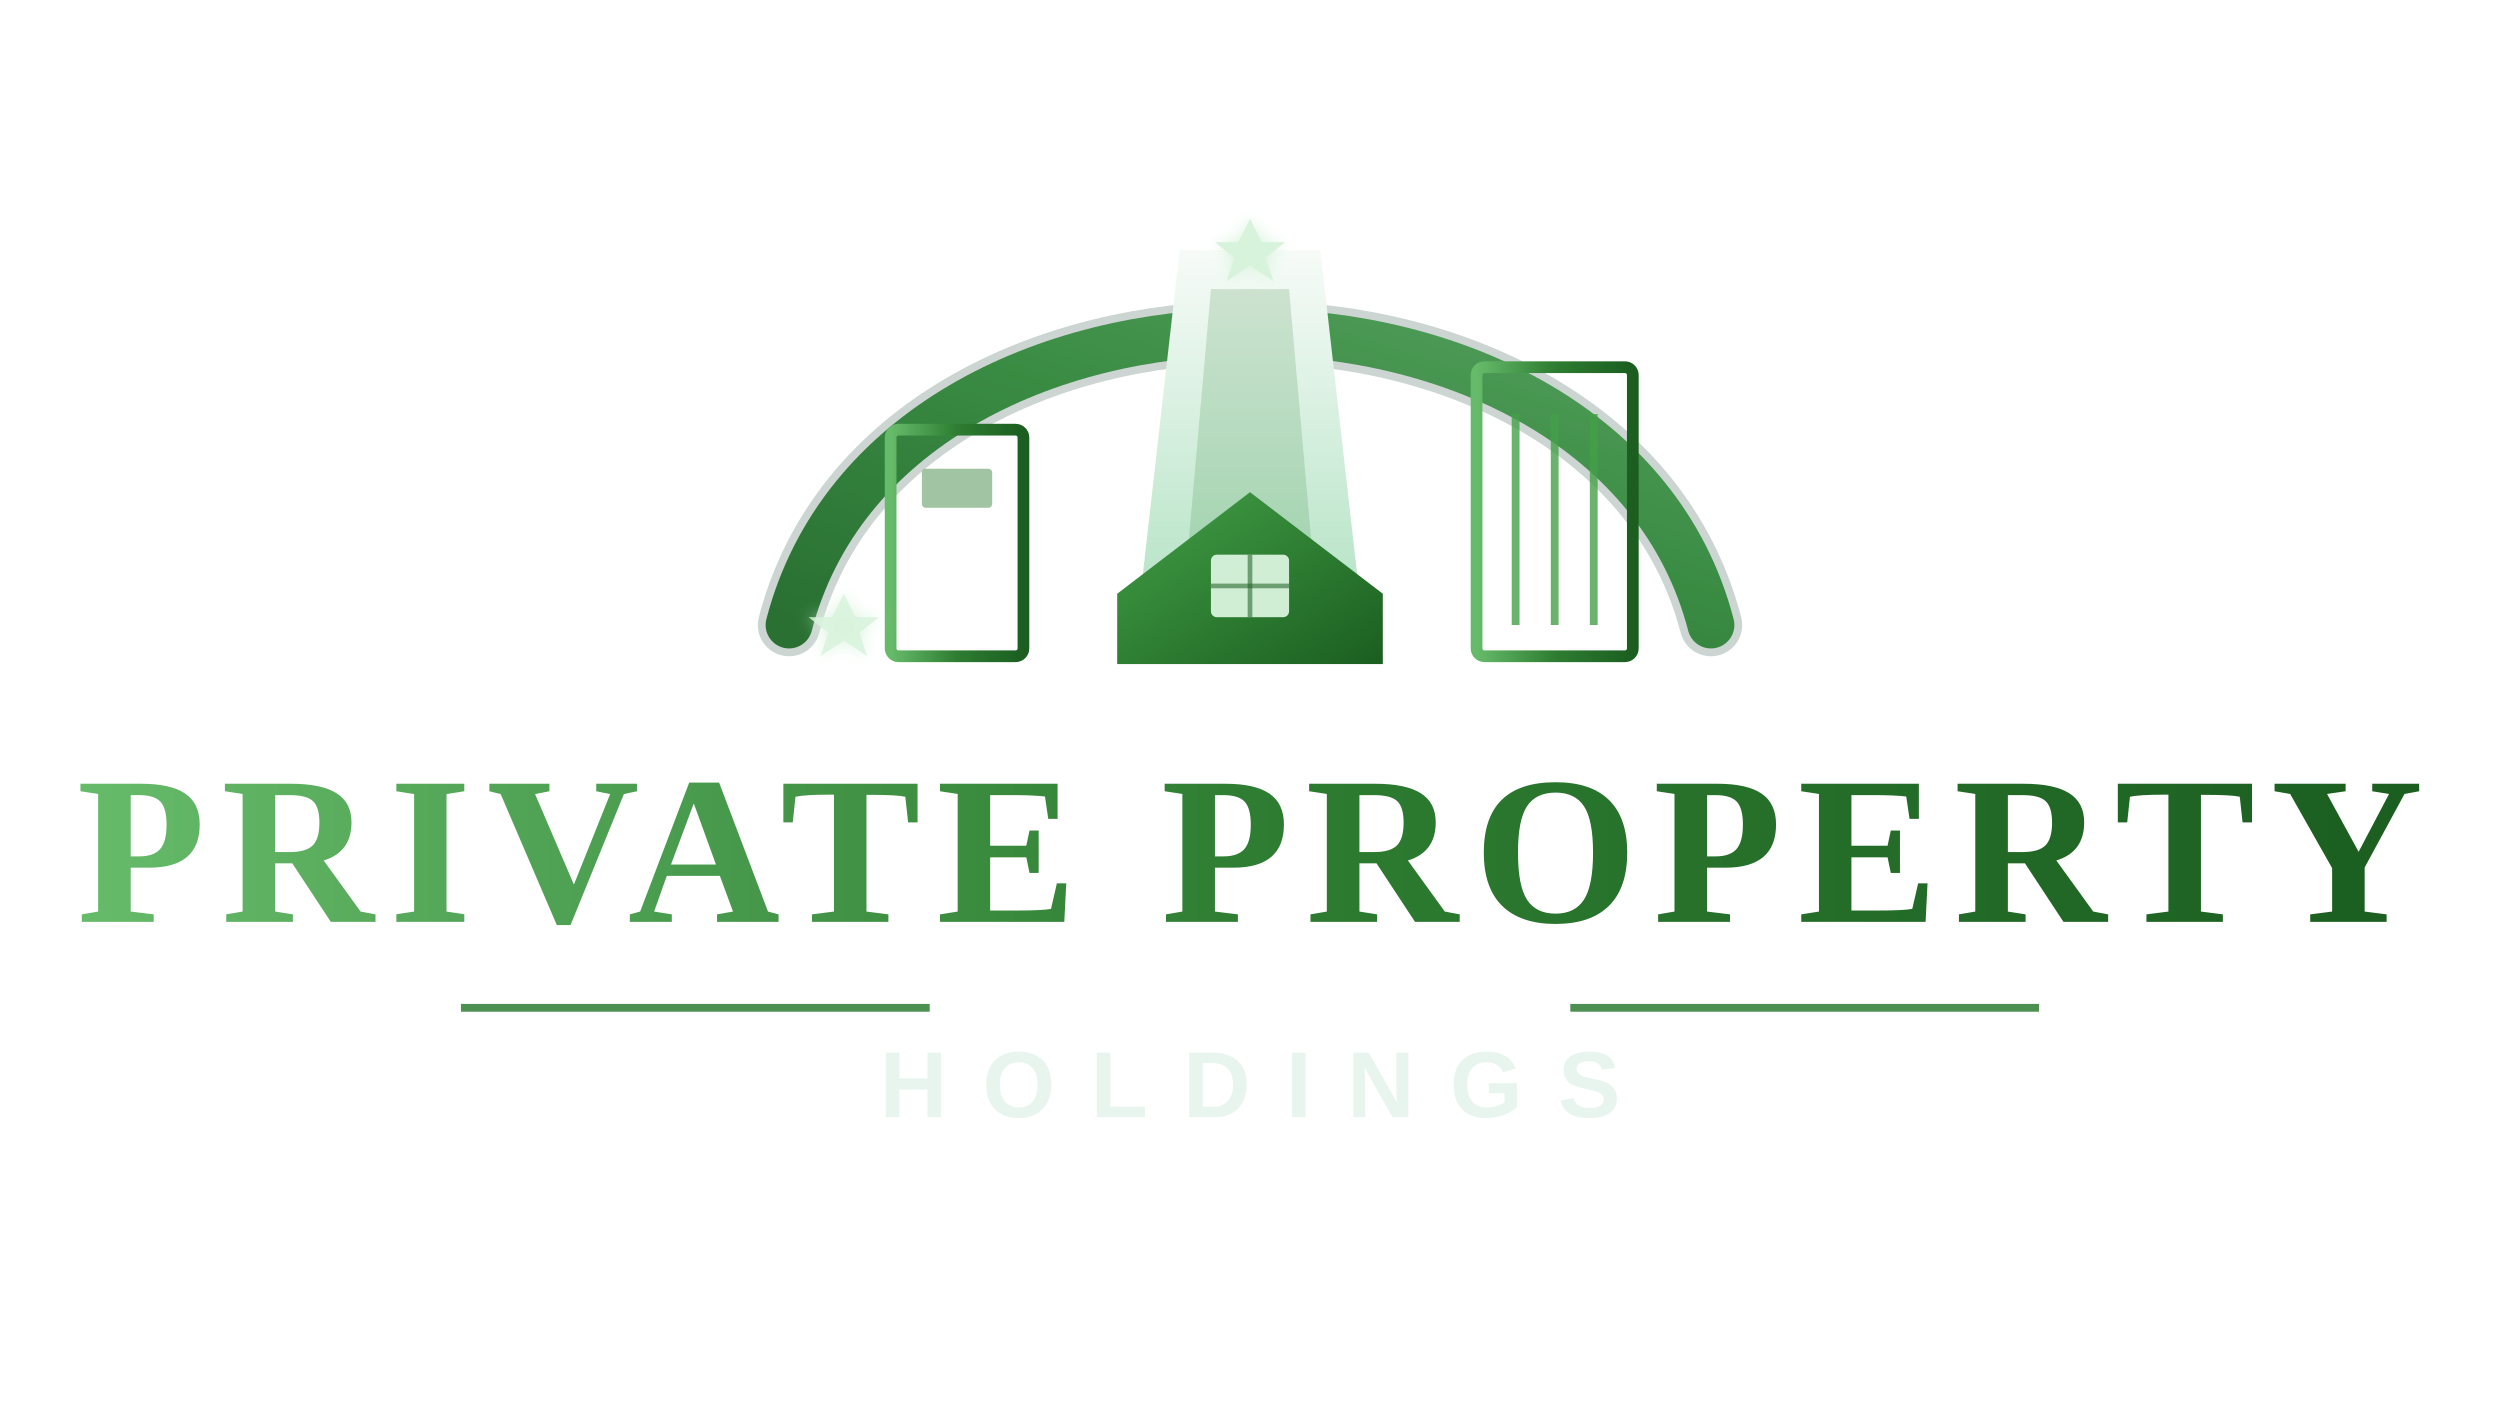
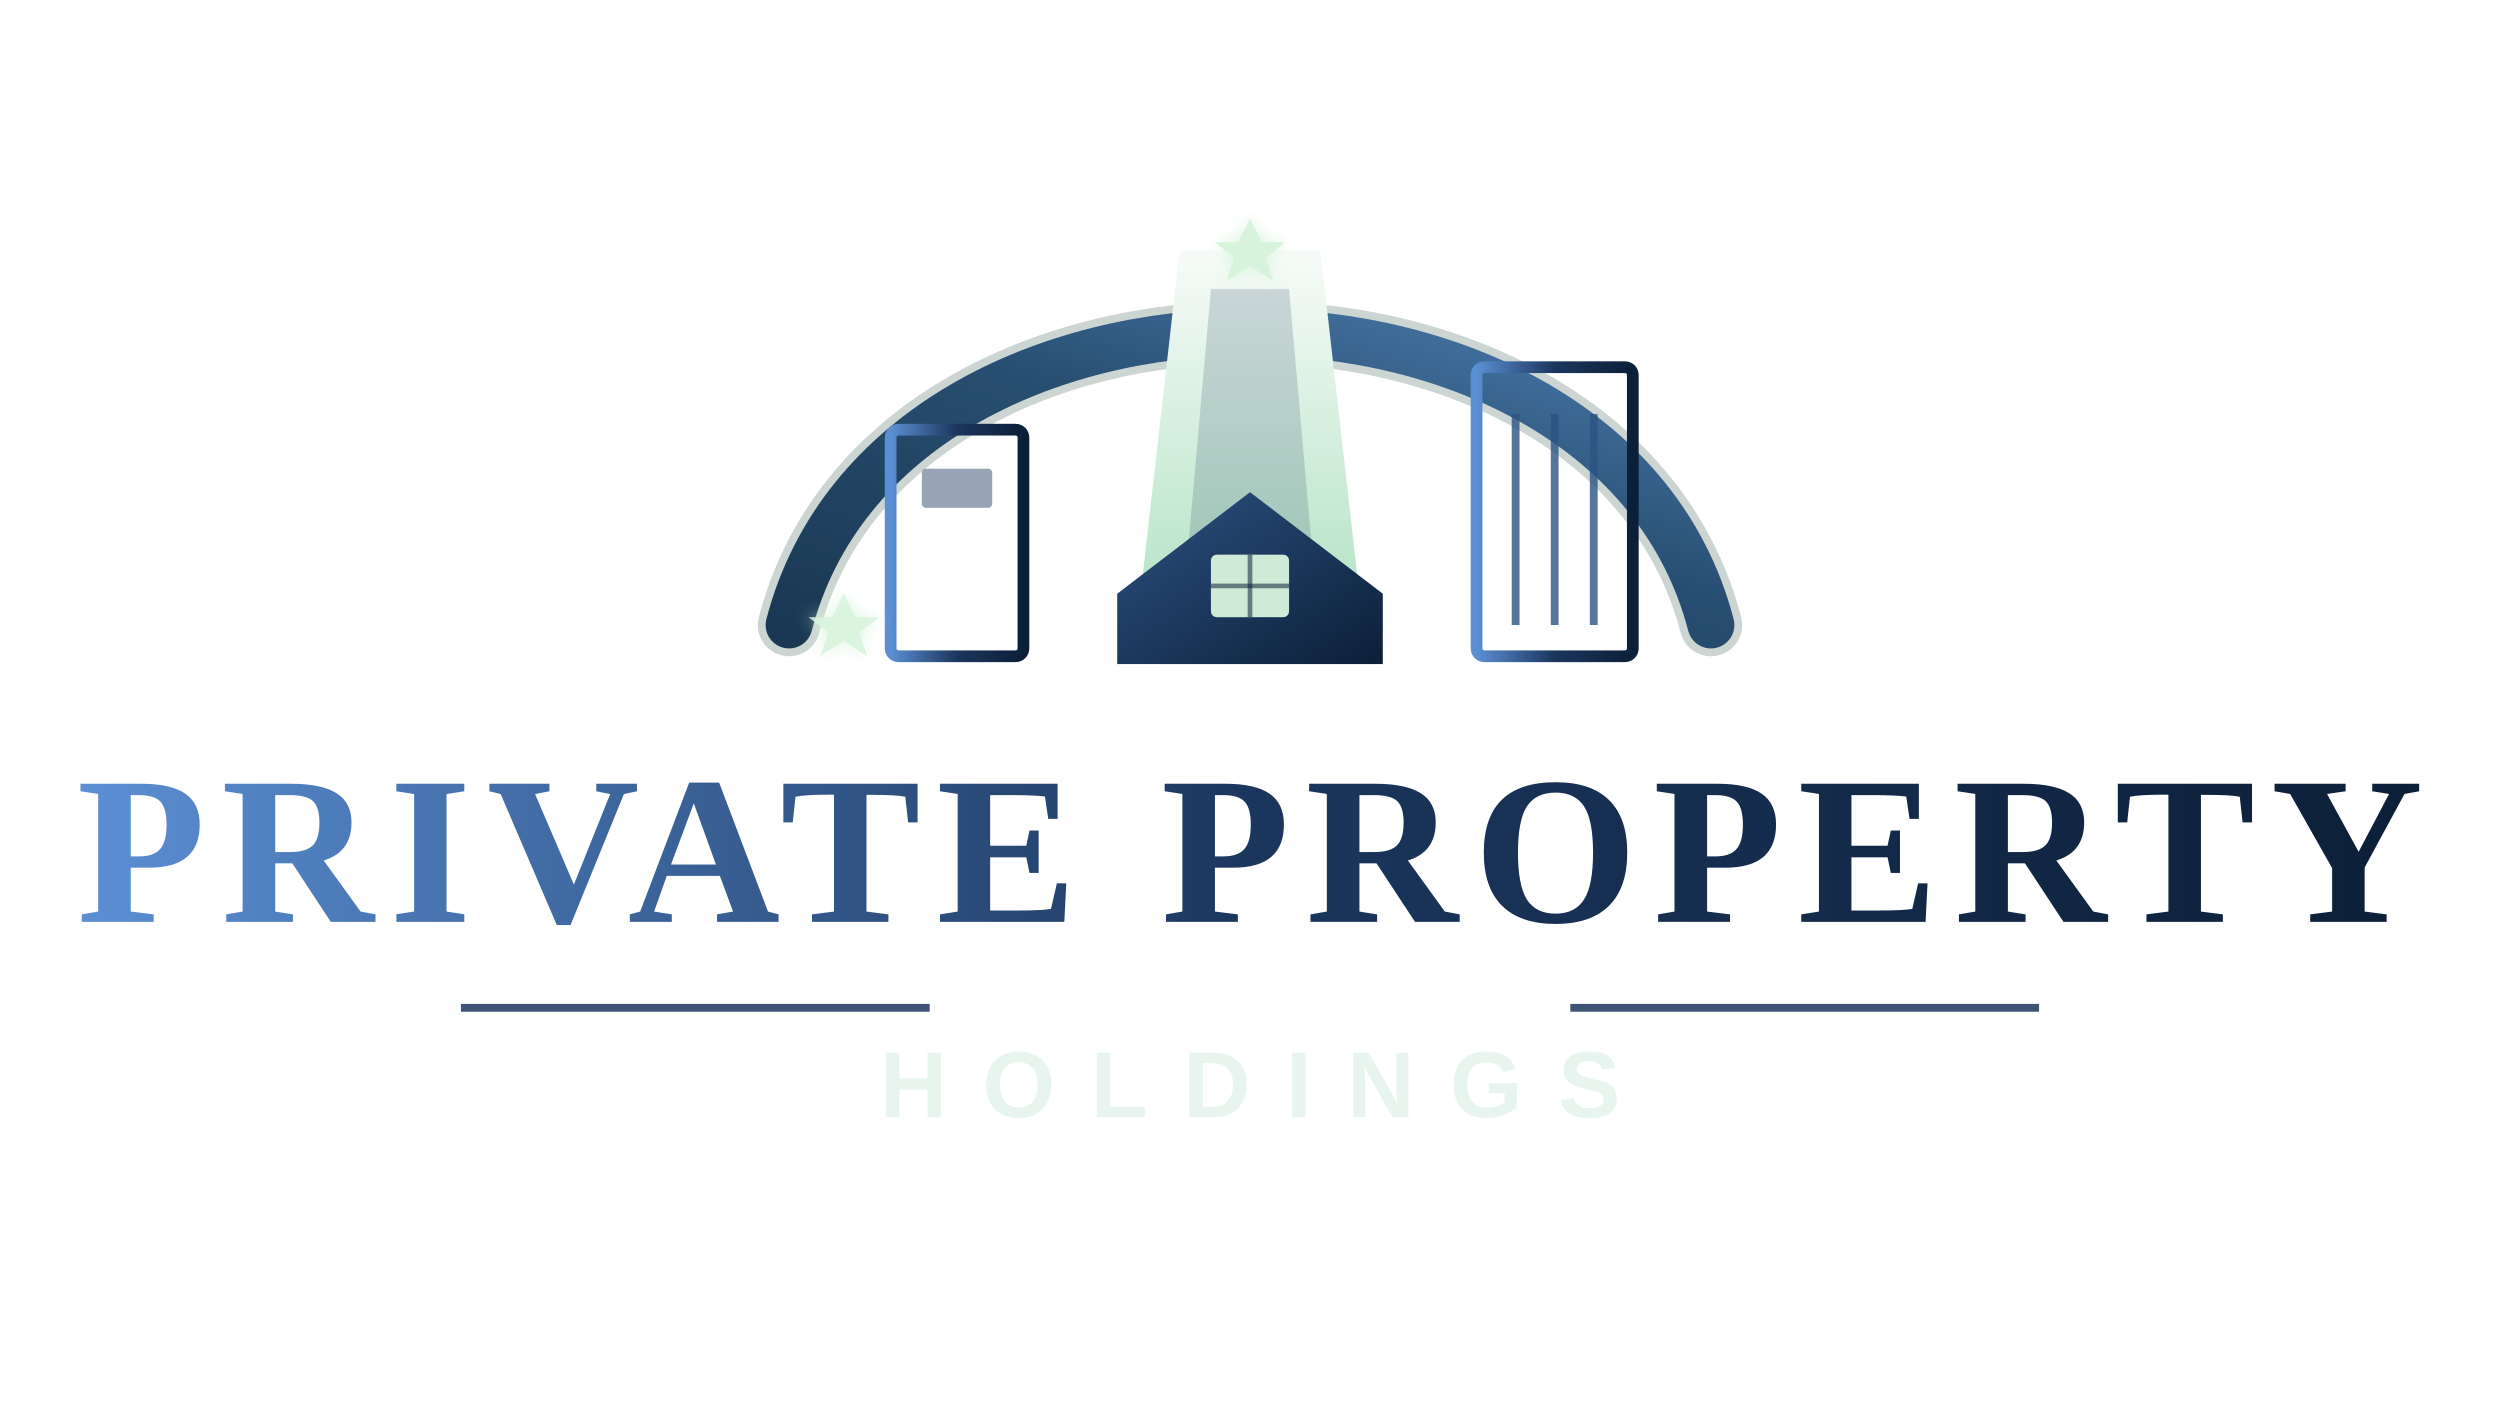
<svg xmlns="http://www.w3.org/2000/svg" viewBox="0 0 640 360" role="img" aria-labelledby="logoTitle logoDesc">
  <defs>
    <linearGradient id="greenDeep" x1="0%" y1="0%" x2="100%" y2="100%">
-       <stop offset="0%" stop-color="#43A047" />
-       <stop offset="100%" stop-color="#1B5E20" />
+       <stop offset="0%" stop-color="#2C5282" />
+       <stop offset="100%" stop-color="#0C1F38" />
    </linearGradient>
    <linearGradient id="greenBright" x1="0%" y1="0%" x2="100%" y2="0%">
-       <stop offset="0%" stop-color="#66BB6A" />
-       <stop offset="50%" stop-color="#2E7D32" />
-       <stop offset="100%" stop-color="#1B5E20" />
+       <stop offset="0%" stop-color="#5B8FD4" />
+       <stop offset="50%" stop-color="#1B365D" />
+       <stop offset="100%" stop-color="#0C1F38" />
    </linearGradient>
    <linearGradient id="towerFill" x1="50%" y1="0%" x2="50%" y2="100%">
      <stop offset="0%" stop-color="#F7FBF8" />
      <stop offset="100%" stop-color="#B7E4C7" />
    </linearGradient>
    <linearGradient id="arcGlow" x1="0%" y1="100%" x2="100%" y2="0%">
-       <stop offset="0%" stop-color="#2E7D32" />
-       <stop offset="55%" stop-color="#43A047" />
-       <stop offset="100%" stop-color="#66BB6A" />
+       <stop offset="0%" stop-color="#1B365D" />
+       <stop offset="55%" stop-color="#2C5282" />
+       <stop offset="100%" stop-color="#5B8FD4" />
    </linearGradient>
    <filter id="softGlow" x="-20%" y="-20%" width="140%" height="140%">
      <feGaussianBlur stdDeviation="2" result="blur" />
      <feMerge>
        <feMergeNode in="blur" />
        <feMergeNode in="SourceGraphic" />
      </feMerge>
    </filter>
  </defs>
  <g transform="translate(320 118)">
    <path d="M-118 42 C-92 -58, 92 -58, 118 42" fill="none" stroke="url(#arcGlow)" stroke-width="12" stroke-linecap="round" />
    <path d="M-118 42 C-92 -58, 92 -58, 118 42" fill="none" stroke="#1B4332" stroke-opacity="0.22" stroke-width="16" stroke-linecap="round" />
    <rect x="-92" y="-8" width="34" height="58" rx="2" fill="none" stroke="url(#greenBright)" stroke-width="3" />
-     <rect x="-84" y="2" width="18" height="10" rx="1" fill="#2E7D32" opacity="0.45" />
+     <rect x="-84" y="2" width="18" height="10" rx="1" fill="#1B365D" opacity="0.45" />
    <path d="M-18 -54 L18 -54 L28 34 L-28 34 Z" fill="url(#towerFill)" />
-     <path d="M-10 -44 L10 -44 L16 24 L-16 24 Z" fill="#2E7D32" opacity="0.18" />
+     <path d="M-10 -44 L10 -44 L16 24 L-16 24 Z" fill="#1B365D" opacity="0.18" />
    <rect x="58" y="-24" width="40" height="74" rx="2" fill="none" stroke="url(#greenBright)" stroke-width="3" />
-     <line x1="68" y1="-12" x2="68" y2="42" stroke="#43A047" stroke-width="2" opacity="0.8" />
-     <line x1="78" y1="-12" x2="78" y2="42" stroke="#43A047" stroke-width="2" opacity="0.8" />
-     <line x1="88" y1="-12" x2="88" y2="42" stroke="#43A047" stroke-width="2" opacity="0.8" />
+     <line x1="68" y1="-12" x2="68" y2="42" stroke="#2C5282" stroke-width="2" opacity="0.8" />
+     <line x1="78" y1="-12" x2="78" y2="42" stroke="#2C5282" stroke-width="2" opacity="0.8" />
+     <line x1="88" y1="-12" x2="88" y2="42" stroke="#2C5282" stroke-width="2" opacity="0.8" />
    <path d="M-34 34 L0 8 L34 34 V52 H-34 Z" fill="url(#greenDeep)" />
    <rect x="-10" y="24" width="20" height="16" rx="1.5" fill="#D8F3DC" opacity="0.95" />
-     <line x1="0" y1="24" x2="0" y2="40" stroke="#1B5E20" stroke-width="1.2" opacity="0.55" />
-     <line x1="-10" y1="32" x2="10" y2="32" stroke="#1B5E20" stroke-width="1.2" opacity="0.55" />
+     <line x1="0" y1="24" x2="0" y2="40" stroke="#0C1F38" stroke-width="1.2" opacity="0.55" />
+     <line x1="-10" y1="32" x2="10" y2="32" stroke="#0C1F38" stroke-width="1.2" opacity="0.55" />
    <g filter="url(#softGlow)" fill="#D8F3DC">
      <path d="M0 -62 L3 -56 L9 -56 L4 -52 L6 -46 L0 -50 L-6 -46 L-4 -52 L-9 -56 L-3 -56 Z" />
      <path d="M-104 34 L-101 40 L-95 40 L-100 44 L-98 50 L-104 46 L-110 50 L-108 44 L-113 40 L-107 40 Z" opacity="0.85" />
    </g>
  </g>
  <text x="320" y="236" text-anchor="middle" fill="url(#greenBright)" font-family="'Playfair Display', Georgia, 'Times New Roman', serif" font-size="54" font-weight="700" letter-spacing="4">PRIVATE PROPERTY</text>
-   <line x1="118" y1="258" x2="238" y2="258" stroke="#2E7D32" stroke-width="2" opacity="0.85" />
+   <line x1="118" y1="258" x2="238" y2="258" stroke="#1B365D" stroke-width="2" opacity="0.85" />
  <text x="320" y="286" text-anchor="middle" fill="#E8F5EE" font-family="Manrope, Arial, sans-serif" font-size="24" font-weight="700" letter-spacing="9">HOLDINGS</text>
-   <line x1="402" y1="258" x2="522" y2="258" stroke="#2E7D32" stroke-width="2" opacity="0.85" />
+   <line x1="402" y1="258" x2="522" y2="258" stroke="#1B365D" stroke-width="2" opacity="0.85" />
</svg>
